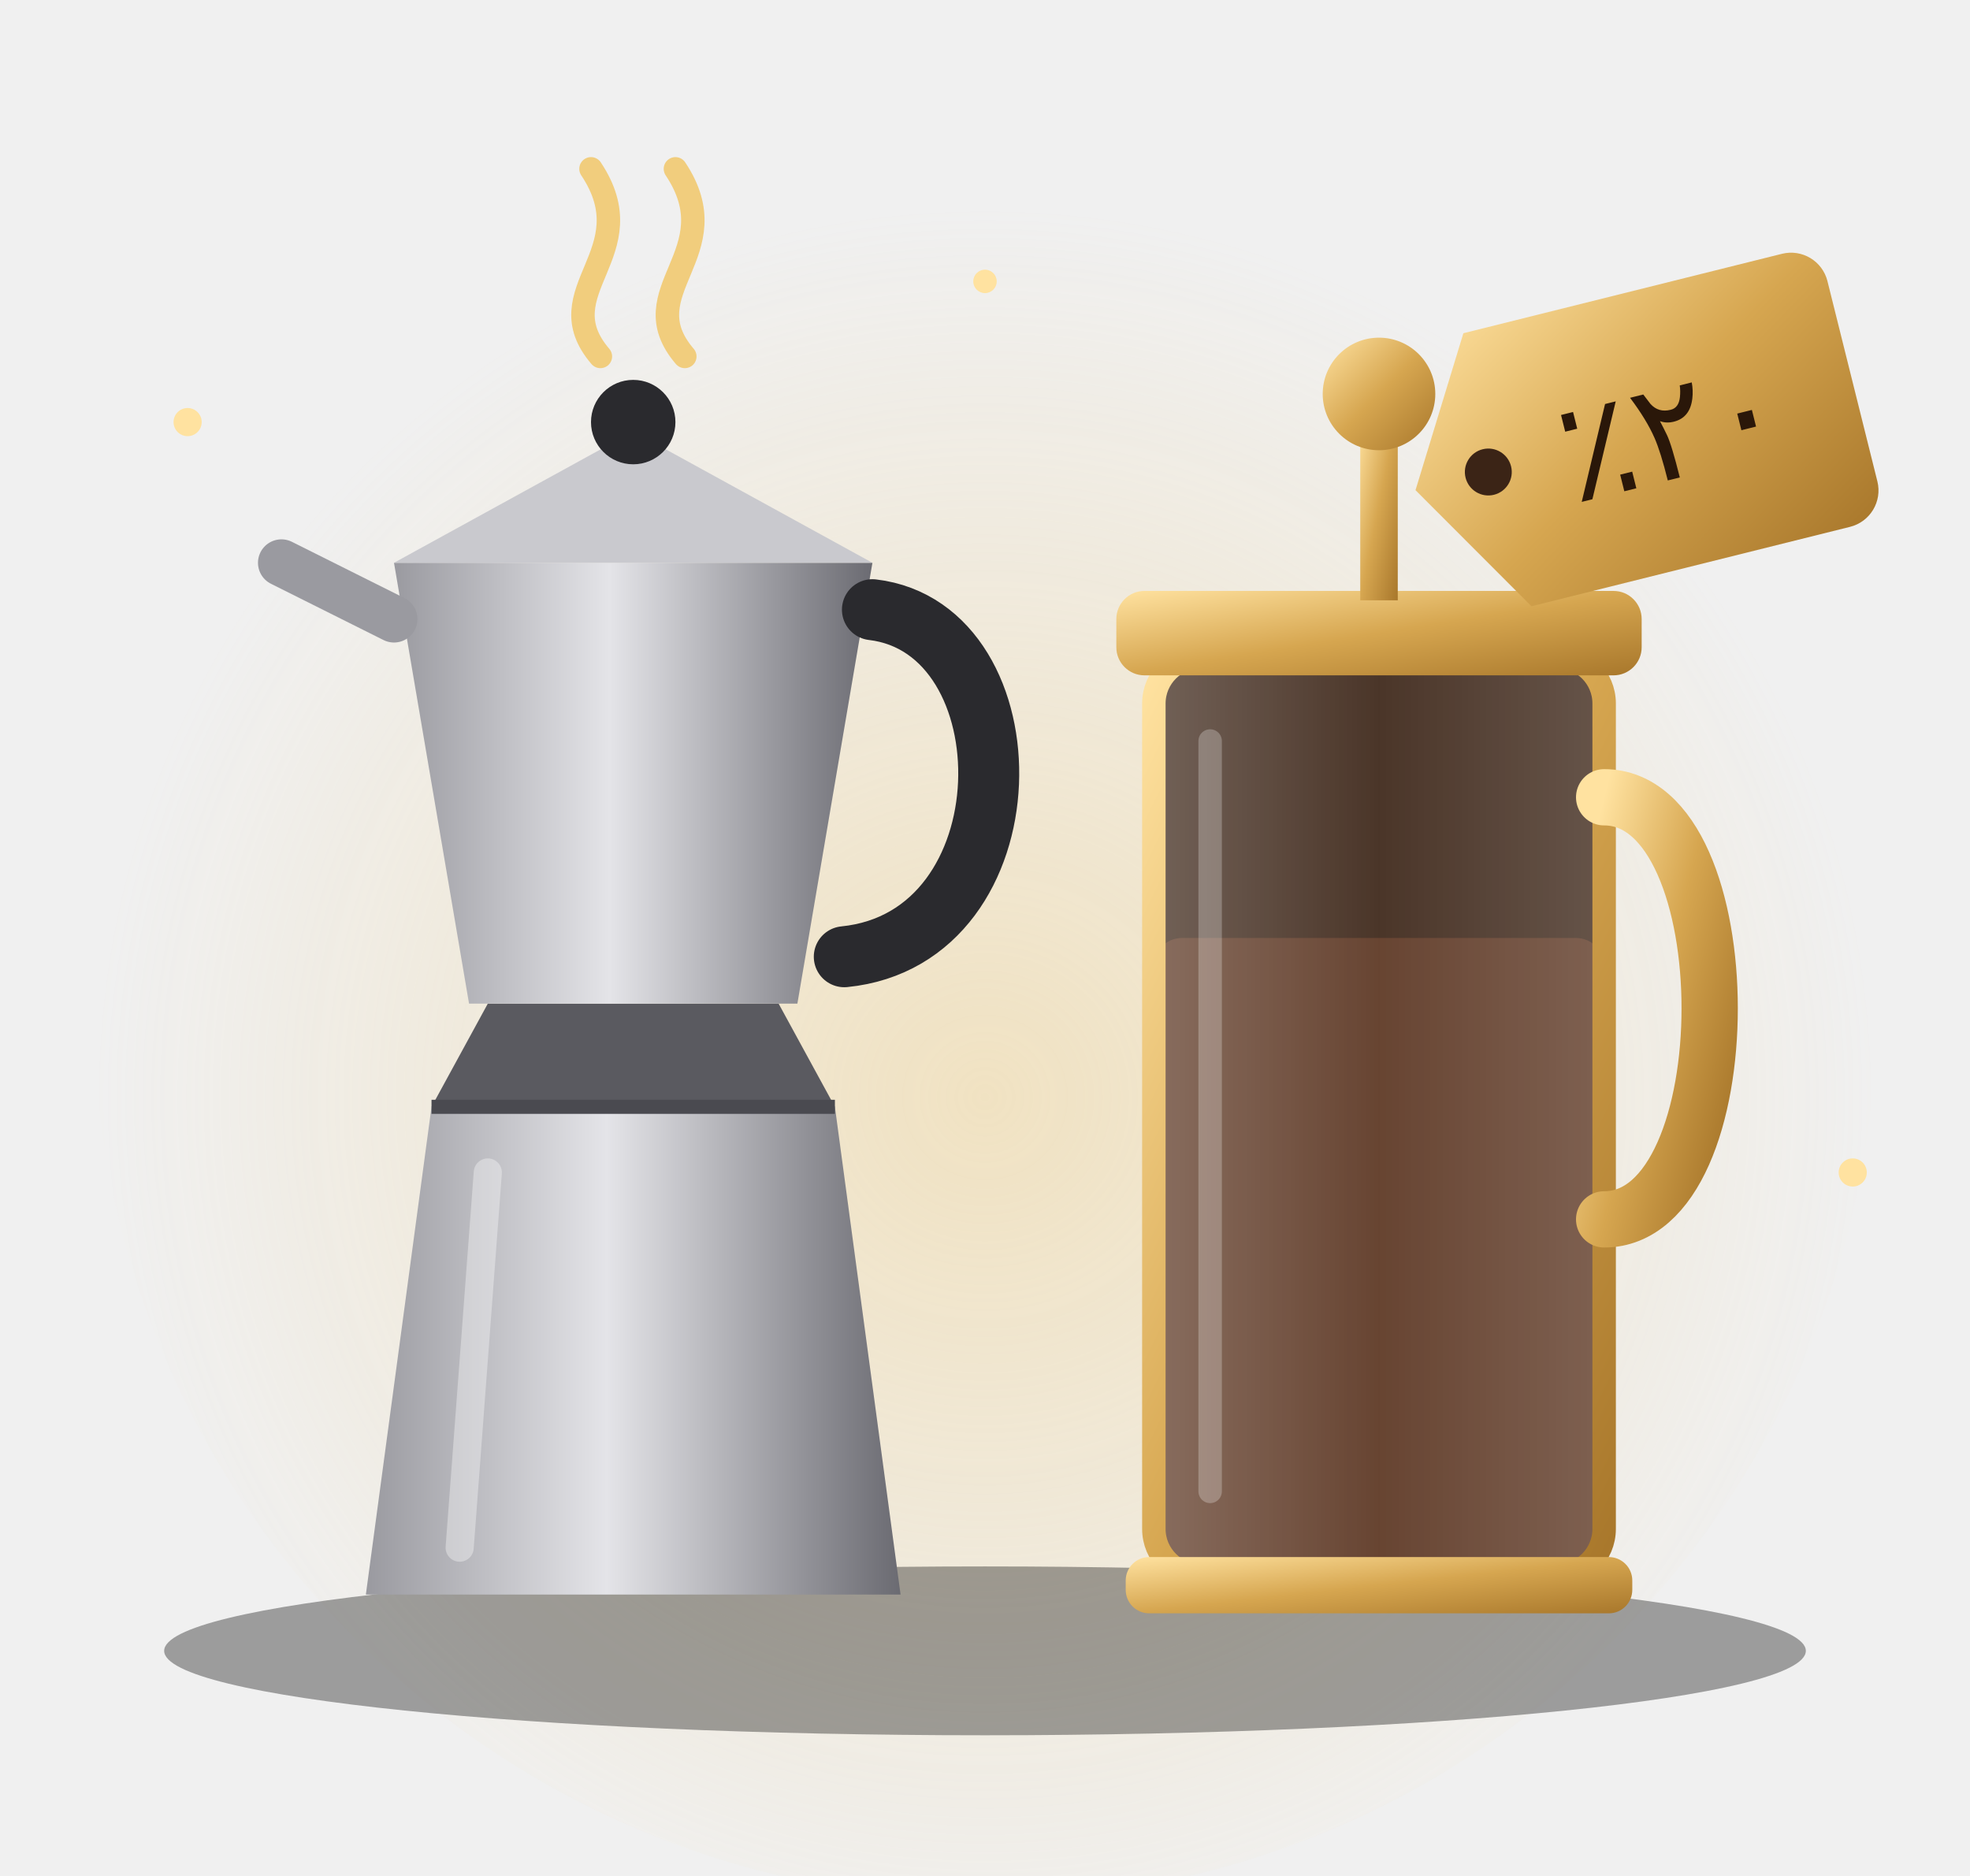
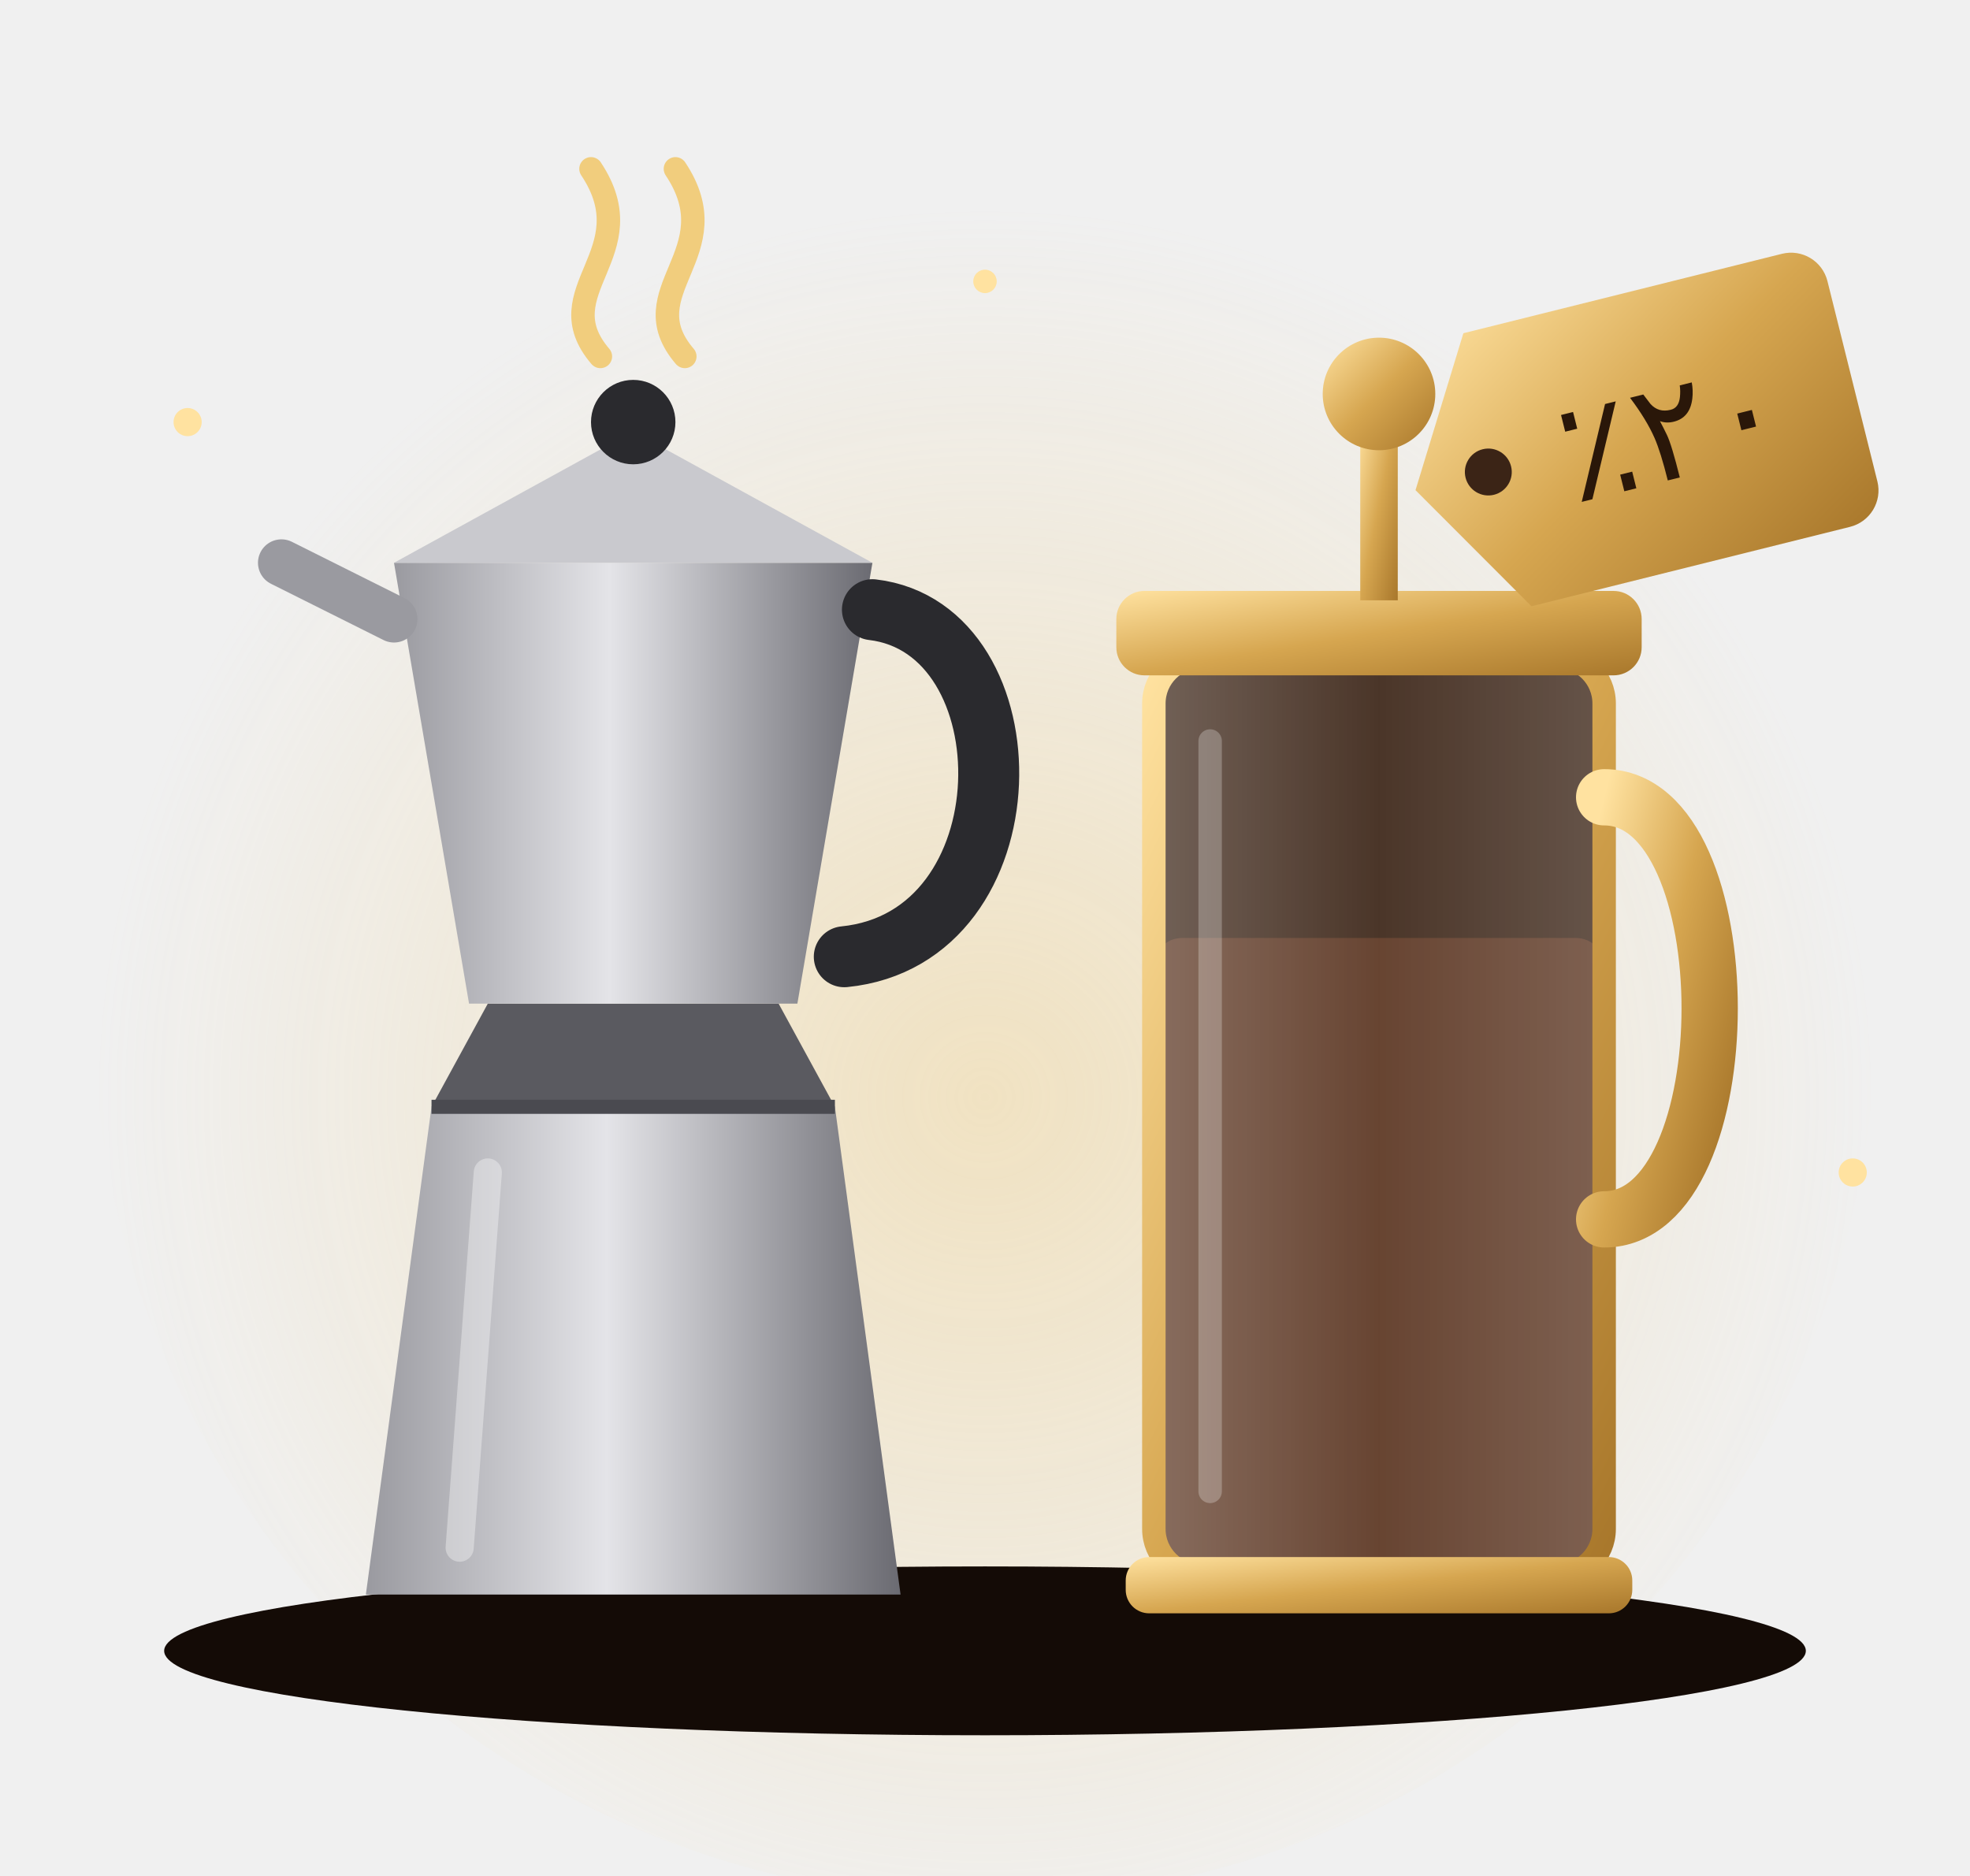
<svg xmlns="http://www.w3.org/2000/svg" viewBox="0 0 420 400">
  <defs>
    <radialGradient id="glow" cx="50%" cy="55%" r="50%">
      <stop offset="0" stop-color="#f1cd7d" stop-opacity=".4" />
      <stop offset="1" stop-color="#f1cd7d" stop-opacity="0" />
    </radialGradient>
    <linearGradient id="steel" x1="0" x2="1">
      <stop offset="0" stop-color="#9a9aa0" />
      <stop offset=".45" stop-color="#e4e4e8" />
      <stop offset="1" stop-color="#6b6b72" />
    </linearGradient>
    <linearGradient id="gold" x1="0" x2="1" y1="0" y2="1">
      <stop offset="0" stop-color="#ffe2a0" />
      <stop offset=".5" stop-color="#d6a650" />
      <stop offset="1" stop-color="#a8772b" />
    </linearGradient>
    <linearGradient id="glass" x1="0" x2="1">
      <stop offset="0" stop-color="#fff" stop-opacity=".28" />
      <stop offset=".5" stop-color="#fff" stop-opacity=".08" />
      <stop offset="1" stop-color="#fff" stop-opacity=".22" />
    </linearGradient>
  </defs>
  <circle cx="210" cy="215" r="190" fill="url(#glow)" />
-   <ellipse cx="210" cy="352" rx="175" ry="18" fill="#000" opacity=".35" />
+   <ellipse cx="210" cy="352" rx="175" ry="18" fill="#140b06" />
  <path d="M78 340 L92 236 H178 L192 340 Z" fill="url(#steel)" />
  <path d="M92 236 L104 214 H166 L178 236 Z" fill="#5a5a60" />
  <path d="M100 214 L84 120 H186 L170 214 Z" fill="url(#steel)" />
  <path d="M84 120 L135 92 L186 120 Z" fill="#c9c9ce" />
  <circle cx="135" cy="90" r="9" fill="#2a2a2e" />
  <path d="M84 132 L60 120" stroke="#9a9aa0" stroke-width="10" stroke-linecap="round" />
  <path d="M186 130 c34 4 34 70 -6 74" fill="none" stroke="#2a2a2e" stroke-width="13" stroke-linecap="round" />
  <path d="M92 236 h86" stroke="#4a4a50" stroke-width="3" />
  <path d="M104 250 L98 330" stroke="#fff" stroke-width="6" stroke-linecap="round" opacity=".35" />
  <rect x="246" y="140" width="96" height="196" rx="10" fill="#3b2416" />
  <rect x="246" y="200" width="96" height="136" rx="6" fill="#5a3420" />
  <rect x="246" y="140" width="96" height="196" rx="10" fill="url(#glass)" stroke="url(#gold)" stroke-width="5" />
  <rect x="238" y="126" width="112" height="18" rx="6" fill="url(#gold)" />
  <rect x="290" y="88" width="8" height="40" fill="url(#gold)" />
  <circle cx="294" cy="84" r="12" fill="url(#gold)" />
  <path d="M342 170 c30 0 30 90 0 90" fill="none" stroke="url(#gold)" stroke-width="12" stroke-linecap="round" />
  <rect x="240" y="332" width="108" height="12" rx="5" fill="url(#gold)" />
  <path d="M258 158 v160" stroke="#fff" stroke-width="5" stroke-linecap="round" opacity=".25" />
  <g fill="none" stroke="#f1cd7d" stroke-width="5" stroke-linecap="round">
    <path d="M128 76 c-12 -14 10 -22 -2 -40">
      <animate attributeName="opacity" values="0;.85;0" dur="3s" repeatCount="indefinite" />
    </path>
    <path d="M146 76 c-12 -14 10 -22 -2 -40">
      <animate attributeName="opacity" values="0;.85;0" dur="3s" begin="1.3s" repeatCount="indefinite" />
    </path>
  </g>
  <g transform="rotate(-14 360 90)">
    <path d="M318 60 h70 a8 8 0 0 1 8 8 v44 a8 8 0 0 1 -8 8 h-70 l-18 -30z" fill="url(#gold)" />
    <circle cx="316" cy="90" r="5" fill="#3b2416" />
    <text x="356" y="101" text-anchor="middle" font-family="Lalezar, Vazirmatn, Tahoma, sans-serif" font-size="30" fill="#2a1709">٪۲۰</text>
  </g>
  <g fill="#ffe2a0">
    <circle cx="40" cy="90" r="3" />
    <circle cx="210" cy="60" r="2.5" />
    <circle cx="395" cy="250" r="3" />
  </g>
</svg>
